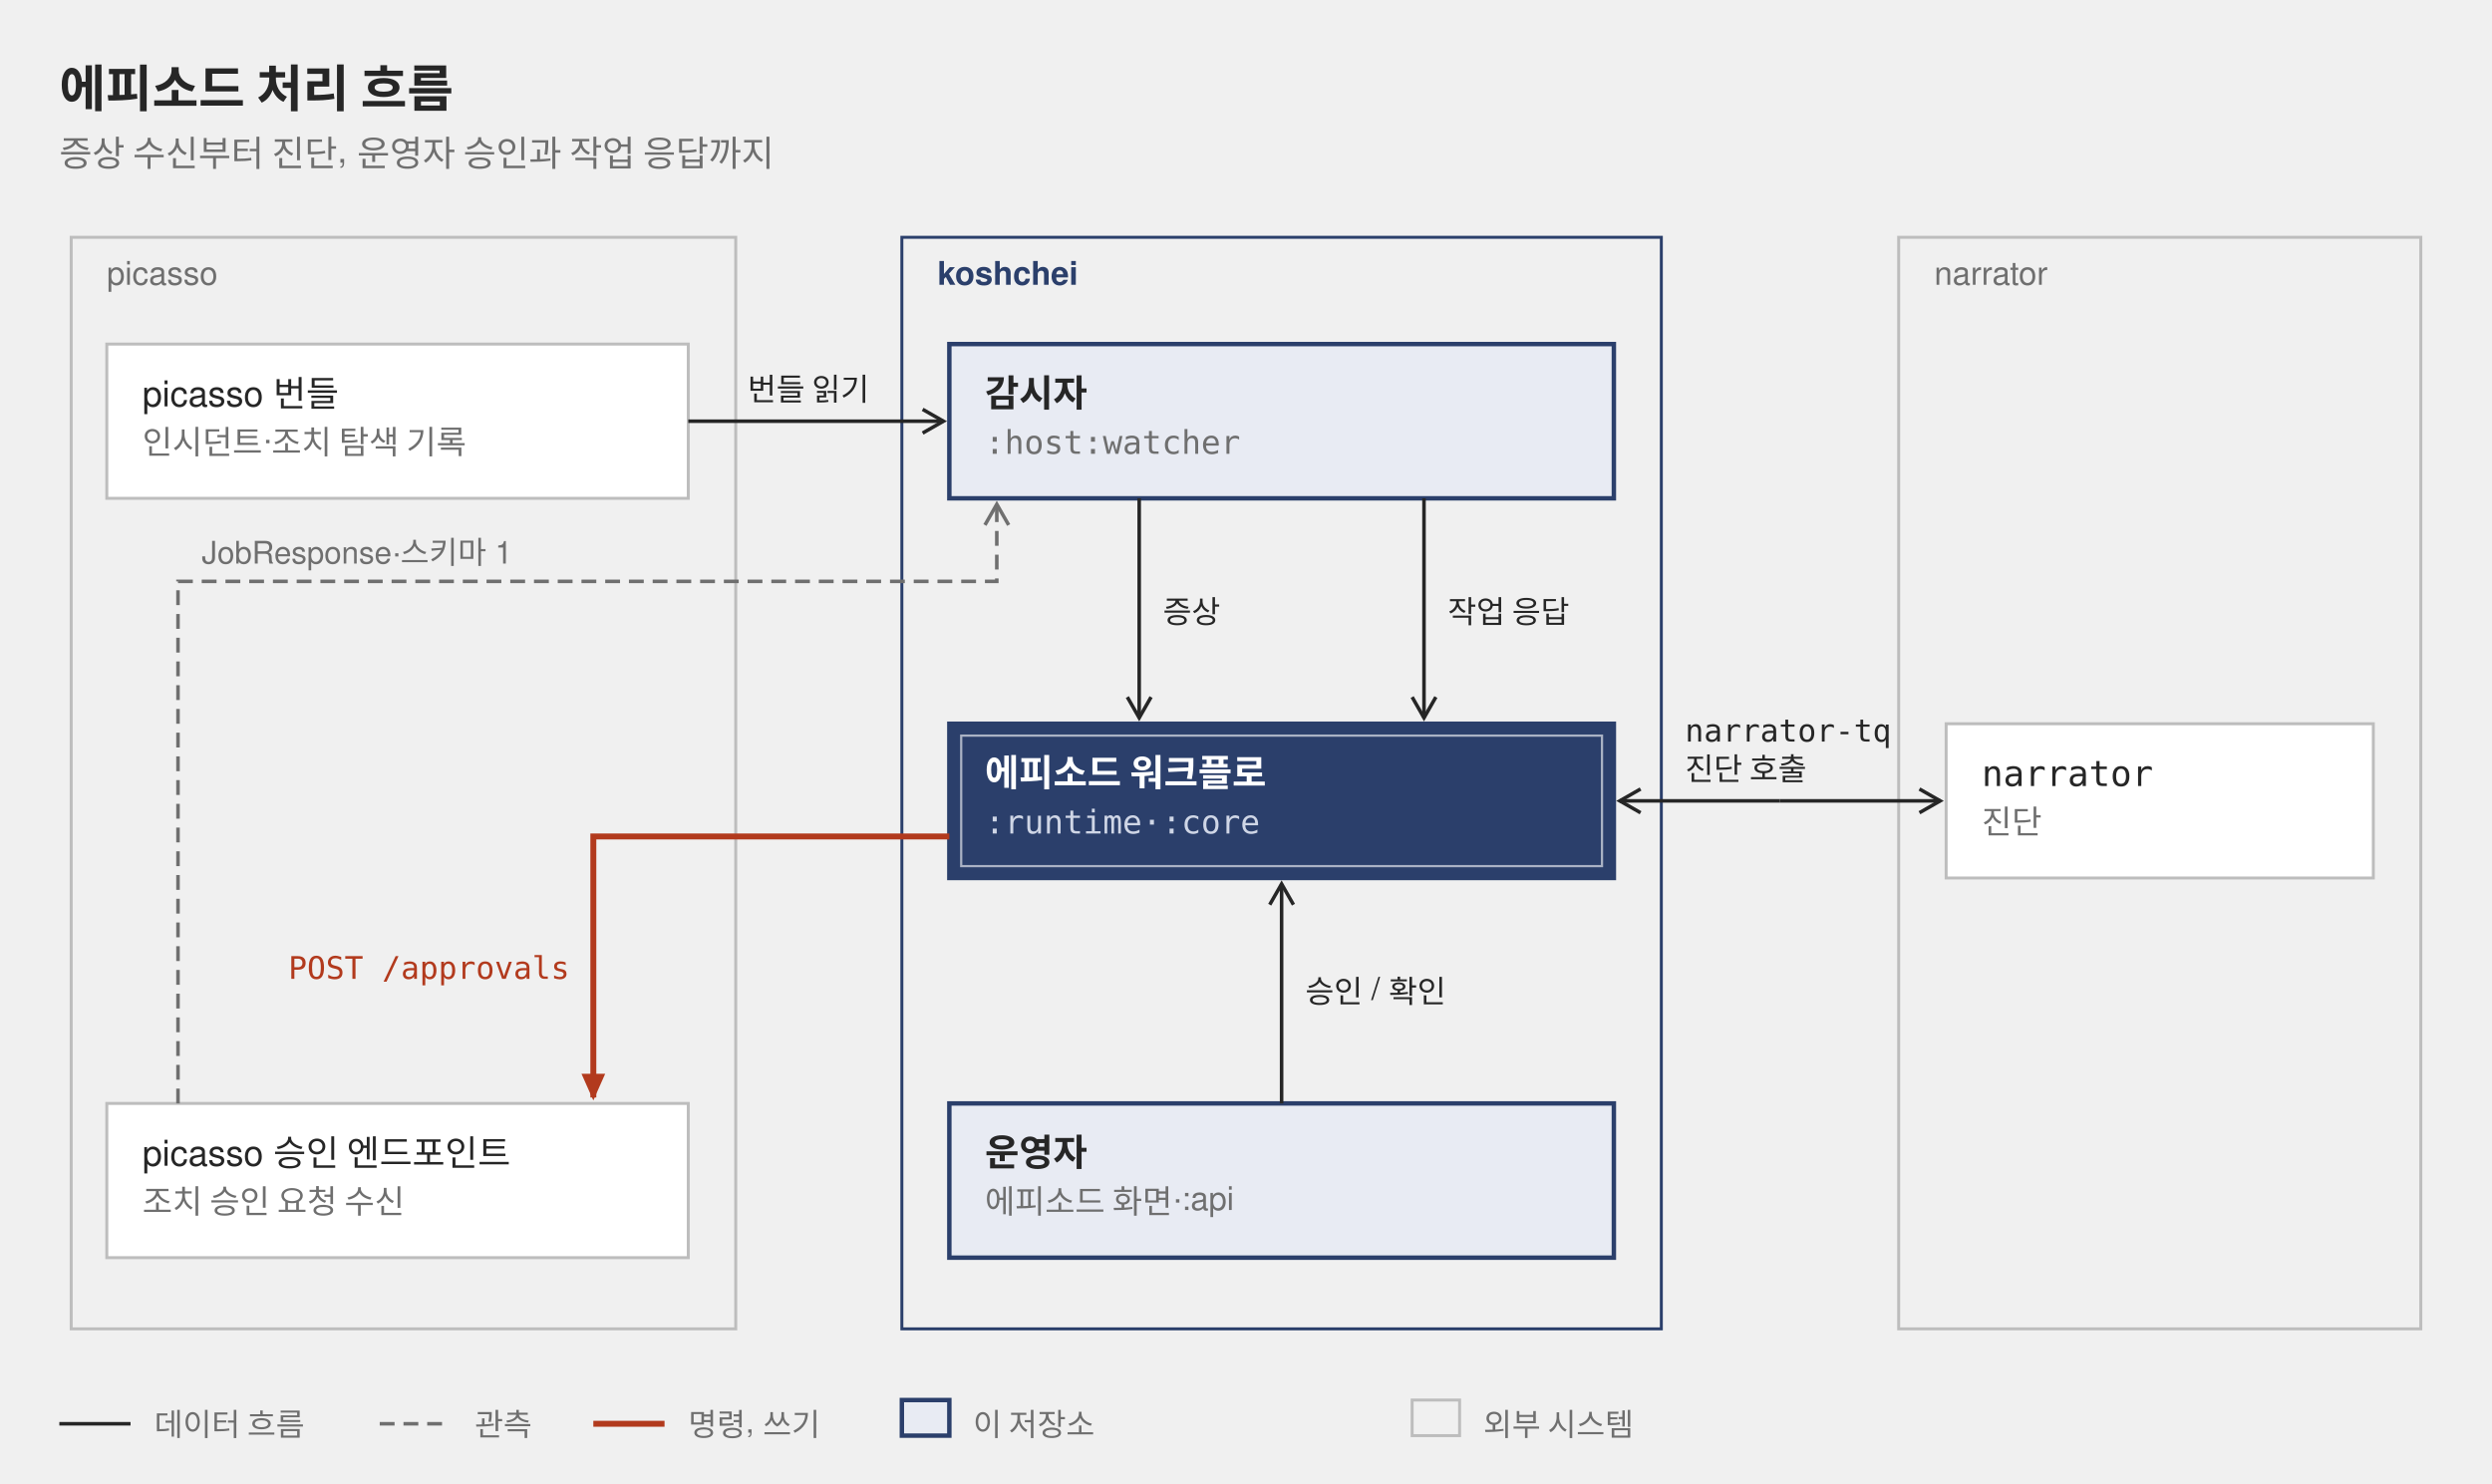
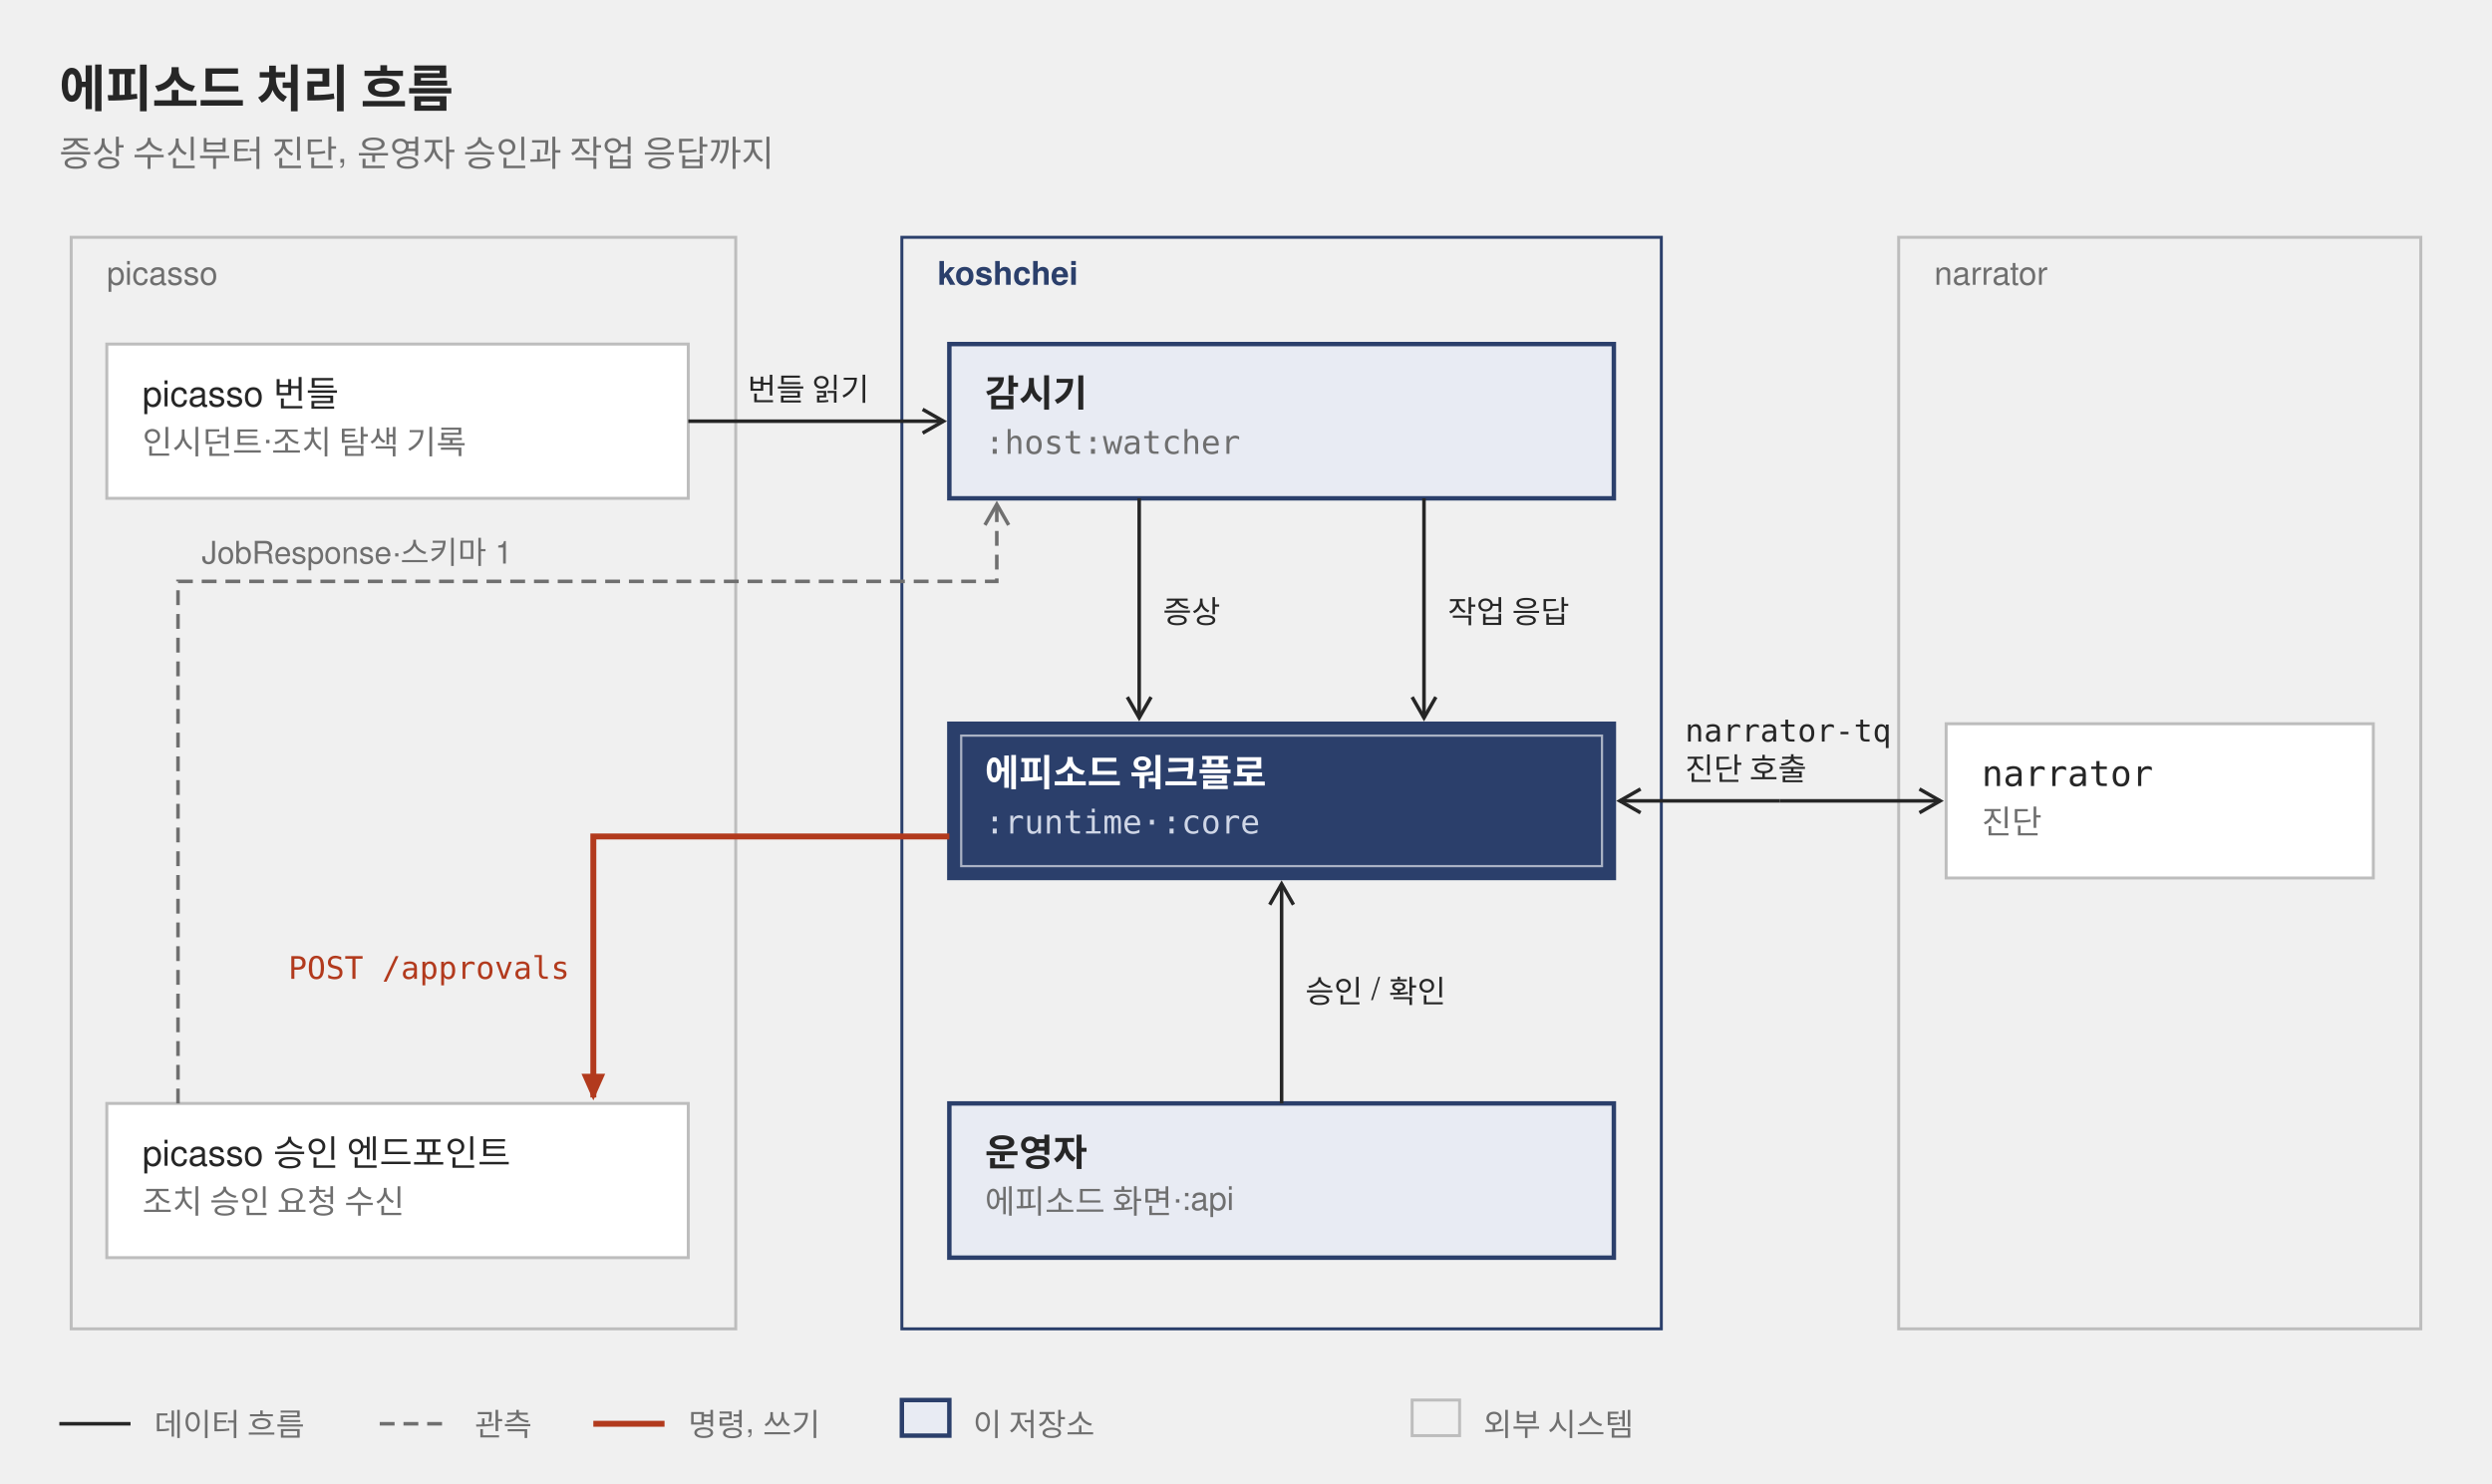
<svg xmlns="http://www.w3.org/2000/svg" width="840" height="500" viewBox="0 0 840 500">
  <defs>
    <marker id="data" markerUnits="userSpaceOnUse" markerWidth="10" markerHeight="10" refX="8" refY="5" orient="auto">
      <path d="M1,1 L8,5 L1,9" fill="none" stroke="#262626" stroke-width="1.2" />
    </marker>
    <marker id="obs" markerUnits="userSpaceOnUse" markerWidth="10" markerHeight="10" refX="8" refY="5" orient="auto">
      <path d="M1,1 L8,5 L1,9" fill="none" stroke="#6f6f6f" stroke-width="1.2" />
    </marker>
    <marker id="cmd" markerUnits="userSpaceOnUse" markerWidth="10" markerHeight="10" refX="8" refY="5" orient="auto">
      <path d="M0,1 L9,5 L0,9 Z" fill="#b23a1d" />
    </marker>
  </defs>
  <g font-family="'Helvetica Neue', Helvetica, Arial, 'Apple SD Gothic Neo', 'Malgun Gothic', 'Noto Sans KR', 'Noto Sans CJK KR', sans-serif" fill="#262626">
    <text x="20" y="36" font-size="17" font-weight="700">에피소드 처리 흐름</text>
    <text x="20" y="56" font-size="12" fill="#6f6f6f">증상 수신부터 진단, 운영자 승인과 작업 응답까지</text>
    <rect x="24" y="80" width="224" height="368" fill="none" stroke="#bdbdbd" />
    <text x="36" y="96" font-size="11" fill="#6f6f6f">picasso</text>
    <rect x="304" y="80" width="256" height="368" fill="none" stroke="#2b3f6b" />
    <text x="316" y="96" font-size="11" fill="#2b3f6b" font-weight="700">koshchei</text>
    <rect x="640" y="80" width="176" height="368" fill="none" stroke="#bdbdbd" />
    <text x="652" y="96" font-size="11" fill="#6f6f6f">narrator</text>
    <rect x="36" y="116" width="196" height="52" fill="#ffffff" stroke="#bdbdbd" />
    <text x="48" y="137" font-size="12">picasso 번들</text>
    <text x="48" y="153" font-size="11" fill="#6f6f6f">인시던트·조치 탐색 기록</text>
    <rect x="36" y="372" width="196" height="52" fill="#ffffff" stroke="#bdbdbd" />
    <text x="48" y="393" font-size="12">picasso 승인 엔드포인트</text>
    <text x="48" y="409" font-size="11" fill="#6f6f6f">조치 승인 요청 수신</text>
    <rect x="320" y="116" width="224" height="52" fill="#e8ebf3" stroke="#2b3f6b" stroke-width="1.5" />
-     <text x="332" y="137" font-size="12.5" font-weight="700">감시자</text>
+     <text x="332" y="137" font-size="12.5" font-weight="700">감시기</text>
    <text x="332" y="153" font-size="11" fill="#6f6f6f" font-family="Menlo, Consolas, 'DejaVu Sans Mono', monospace">:host:watcher</text>
    <rect x="320" y="244" width="224" height="52" fill="#2b3f6b" stroke="#2b3f6b" stroke-width="1.5" />
    <rect x="324" y="248" width="216" height="44" fill="none" stroke="#ffffff" stroke-width="0.75" stroke-opacity="0.6" />
    <text x="332" y="265" font-size="12.5" fill="#ffffff" font-weight="700">에피소드 워크플로</text>
    <text x="332" y="281" font-size="11" fill="#cfd6e6" font-family="Menlo, Consolas, 'DejaVu Sans Mono', monospace">:runtime·:core</text>
    <rect x="320" y="372" width="224" height="52" fill="#e8ebf3" stroke="#2b3f6b" stroke-width="1.5" />
    <text x="332" y="393" font-size="12.5" font-weight="700">운영자</text>
    <text x="332" y="409" font-size="11" fill="#6f6f6f">에피소드 화면·:api</text>
    <rect x="656" y="244" width="144" height="52" fill="#ffffff" stroke="#bdbdbd" />
    <text x="668" y="265" font-size="12" font-family="Menlo, Consolas, 'DejaVu Sans Mono', monospace">narrator</text>
    <text x="668" y="281" font-size="11" fill="#6f6f6f">진단</text>
    <path d="M232,142 H318" fill="none" stroke="#262626" stroke-width="1.2" marker-end="url(#data)" />
    <text x="252" y="135" font-size="10.5">번들 읽기</text>
    <path d="M384,168 V242" fill="none" stroke="#262626" stroke-width="1.2" marker-end="url(#data)" />
    <text x="392" y="210" font-size="10.5">증상</text>
    <path d="M480,168 V242" fill="none" stroke="#262626" stroke-width="1.2" marker-end="url(#data)" />
    <text x="488" y="210" font-size="10.5">작업 응답</text>
    <path d="M600,270 H546" fill="none" stroke="#262626" stroke-width="1.2" marker-end="url(#data)" />
    <path d="M600,270 H654" fill="none" stroke="#262626" stroke-width="1.2" marker-end="url(#data)" />
    <text x="568" y="250" font-size="10.5" font-family="Menlo, Consolas, 'DejaVu Sans Mono', monospace">narrator-tq</text>
    <text x="568" y="263" font-size="10.5">진단 호출</text>
    <path d="M432,372 V298" fill="none" stroke="#262626" stroke-width="1.2" marker-end="url(#data)" />
    <text x="440" y="338" font-size="10.5">승인 / 확인</text>
    <path d="M320,282 H200 V370" fill="none" stroke="#b23a1d" stroke-width="2" marker-end="url(#cmd)" />
    <text x="192" y="330" font-size="10.5" fill="#b23a1d" text-anchor="end" font-family="Menlo, Consolas, 'DejaVu Sans Mono', monospace">POST /approvals</text>
    <path d="M60,372 V196 H336 V170" fill="none" stroke="#6f6f6f" stroke-width="1.2" stroke-dasharray="5 3" marker-end="url(#obs)" />
    <text x="68" y="190" font-size="10.5" fill="#6f6f6f">JobResponse·스키마 1</text>
    <path d="M20,480 H44" fill="none" stroke="#262626" stroke-width="1.2" />
    <text x="52" y="484" font-size="10.5" fill="#6f6f6f">데이터 흐름</text>
    <path d="M128,480 H152" fill="none" stroke="#6f6f6f" stroke-width="1.2" stroke-dasharray="5 3" />
    <text x="160" y="484" font-size="10.5" fill="#6f6f6f">관측</text>
    <path d="M200,480 H224" fill="none" stroke="#b23a1d" stroke-width="2" />
    <text x="232" y="484" font-size="10.5" fill="#6f6f6f">명령, 쓰기</text>
    <rect x="304" y="472" width="16" height="12" fill="#e8ebf3" stroke="#2b3f6b" stroke-width="1.5" />
    <text x="328" y="484" font-size="10.5" fill="#6f6f6f">이 저장소</text>
    <rect x="476" y="472" width="16" height="12" fill="none" stroke="#bdbdbd" />
    <text x="500" y="484" font-size="10.5" fill="#6f6f6f">외부 시스템</text>
  </g>
</svg>
